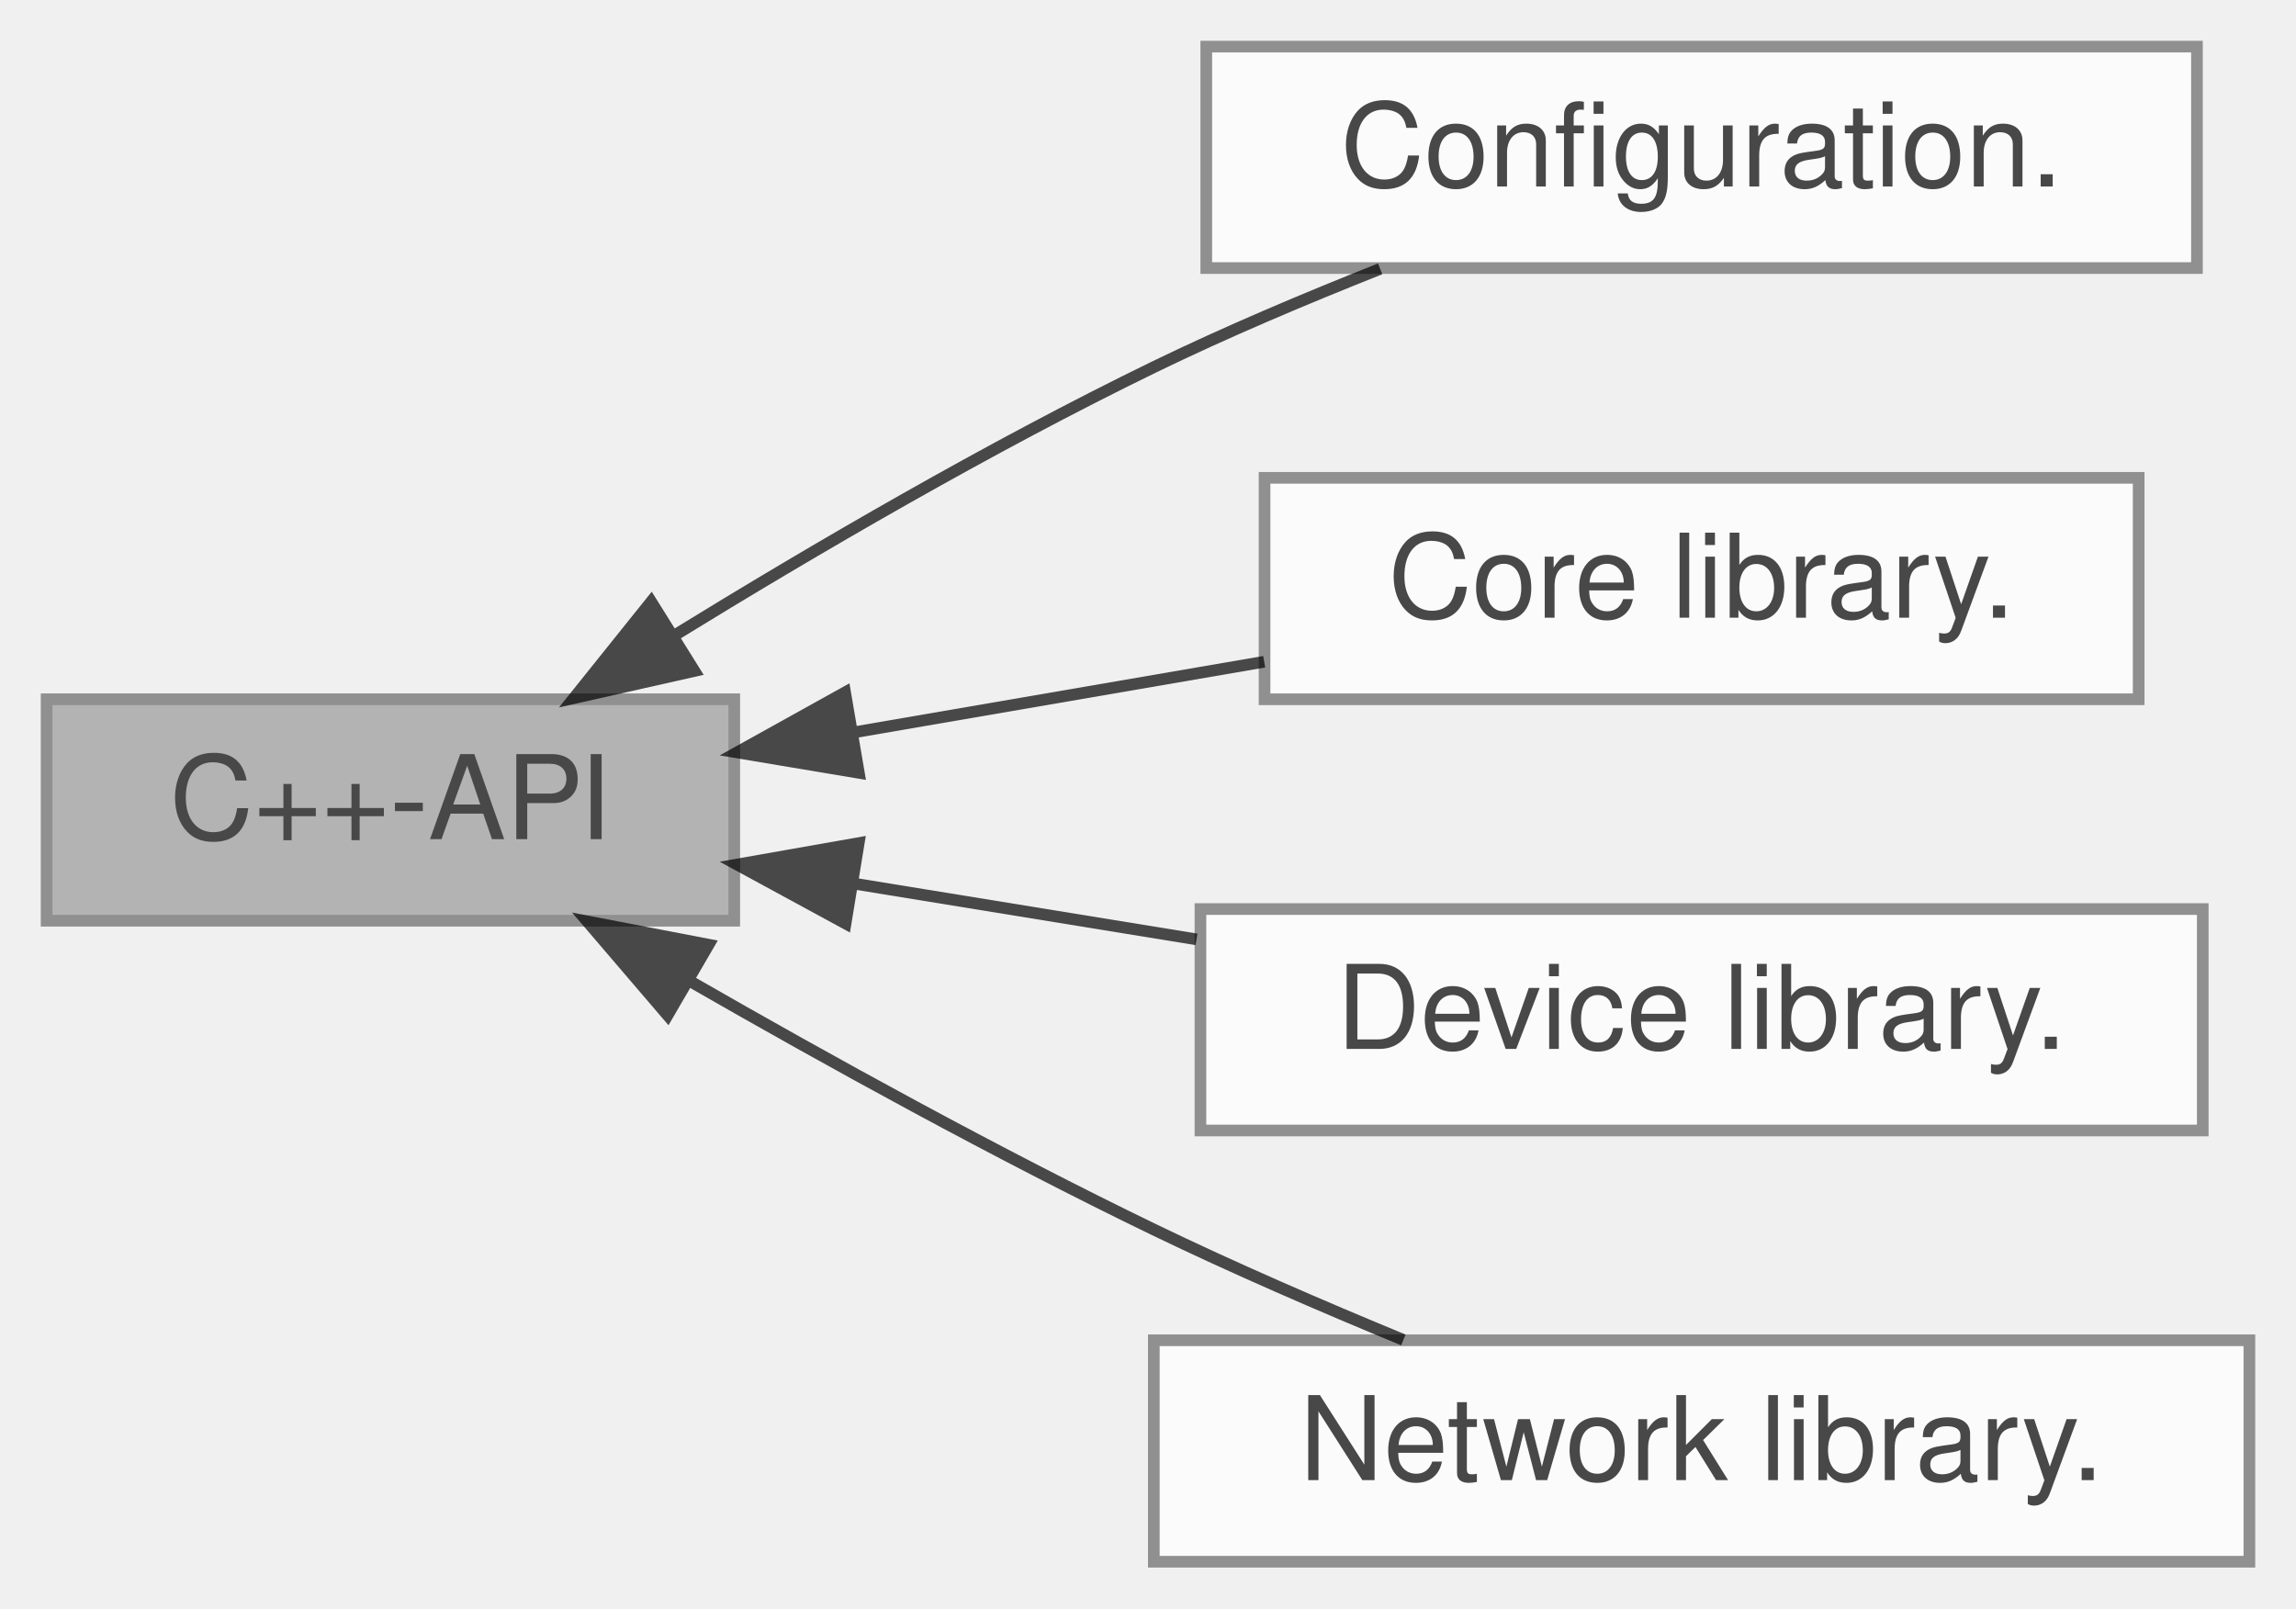
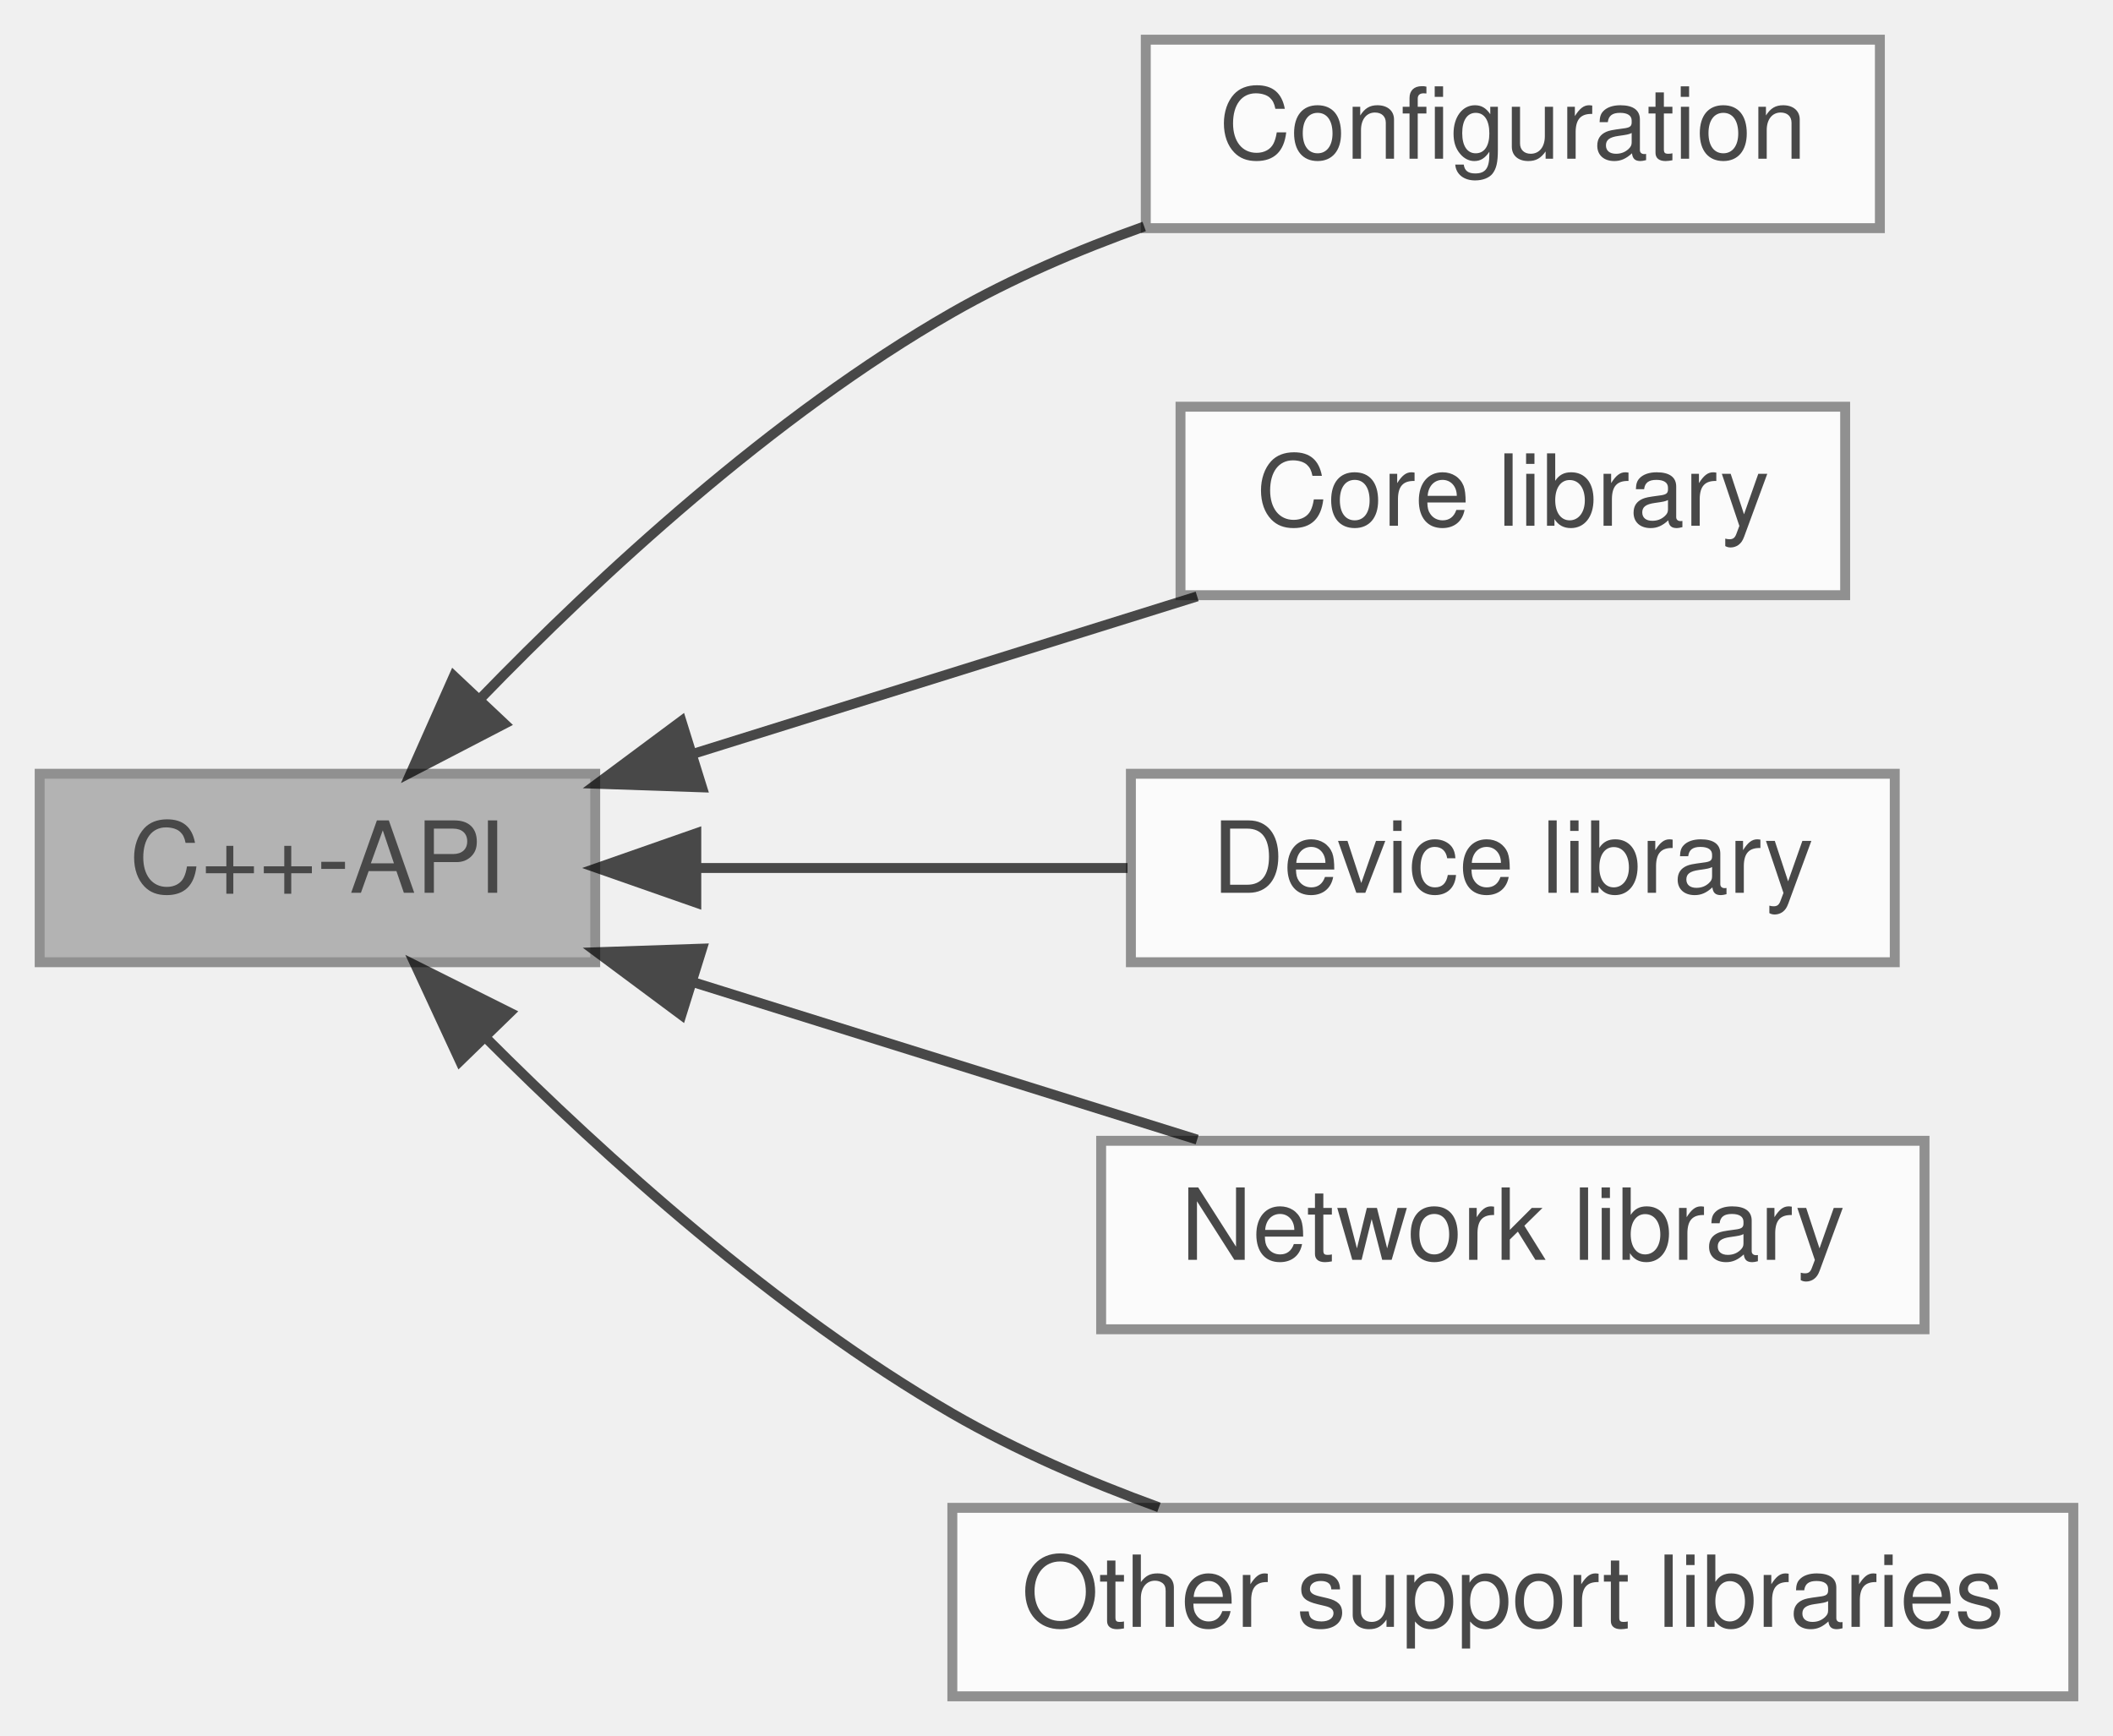
- <svg xmlns="http://www.w3.org/2000/svg" xmlns:xlink="http://www.w3.org/1999/xlink" width="197pt" height="138pt" viewBox="0.00 0.00 197.00 138.00">
+ <svg xmlns="http://www.w3.org/2000/svg" xmlns:xlink="http://www.w3.org/1999/xlink" width="213pt" height="175pt" viewBox="0.00 0.00 213.00 175.00">
  <svg id="main" version="1.1" xml:space="preserve">
    <style type="text/css">
.node, .edge {opacity: 0.7;}
.node.selected, .edge.selected {opacity: 1;}
.edge:hover path { stroke: red; }
.edge:hover polygon { stroke: red; fill: red; }
</style>
    <svg id="graph" class="graph">
-       <g id="graph0" class="graph" transform="scale(1 1) rotate(0) translate(4 134)">
+       <g id="graph0" class="graph" transform="scale(1 1) rotate(0) translate(4 171)">
        <g id="Node000001" class="node">
          <g id="a_Node000001">
-             <a xlink:title=" ">
-               <polygon fill="#999999" stroke="#666666" points="59,-74 0,-74 0,-55 59,-55 59,-74" />
-               <text text-anchor="middle" x="29.5" y="-62" font-family="Helvetica,sans-Serif" font-size="10.00">C++-API</text>
+             <a xlink:title="The C++ application programming interface.">
+               <polygon fill="#999999" stroke="#666666" points="56,-93 0,-93 0,-74 56,-74 56,-93" />
+               <text text-anchor="middle" x="28" y="-81" font-family="Helvetica,sans-Serif" font-size="10.00">C++-API</text>
            </a>
          </g>
        </g>
        <g id="Node000002" class="node">
          <g id="a_Node000002">
            <a xlink:href="group__api-config.html" target="_top" xlink:title=" ">
-               <polygon fill="white" stroke="#666666" points="184.5,-130 99.5,-130 99.5,-111 184.5,-111 184.5,-130" />
-               <text text-anchor="middle" x="142" y="-118" font-family="Helvetica,sans-Serif" font-size="10.00">Configuration.</text>
+               <polygon fill="white" stroke="#666666" points="185.5,-167 111.5,-167 111.5,-148 185.5,-148 185.5,-167" />
+               <text text-anchor="middle" x="148.5" y="-155" font-family="Helvetica,sans-Serif" font-size="10.00">Configuration</text>
            </a>
          </g>
        </g>
        <g id="edge1" class="edge">
-           <path fill="none" stroke="black" d="M53.8,-79.44C65.84,-86.85 80.94,-95.66 95,-102.5 101.17,-105.5 107.98,-108.38 114.42,-110.93" />
-           <polygon fill="black" stroke="black" points="55.58,-76.43 45.24,-74.1 51.87,-82.37 55.58,-76.43" />
+           <path fill="none" stroke="black" d="M44.44,-100.59C56.38,-112.91 73.87,-129.12 92,-139.5 97.98,-142.92 104.69,-145.8 111.34,-148.17" />
+           <polygon fill="black" stroke="black" points="46.85,-98.04 37.45,-93.16 41.75,-102.84 46.85,-98.04" />
        </g>
        <g id="Node000003" class="node">
          <g id="a_Node000003">
            <a xlink:href="group__api-core.html" target="_top" xlink:title=" ">
-               <polygon fill="white" stroke="#666666" points="179.5,-93 104.5,-93 104.5,-74 179.5,-74 179.5,-93" />
-               <text text-anchor="middle" x="142" y="-81" font-family="Helvetica,sans-Serif" font-size="10.00">Core library.</text>
+               <polygon fill="white" stroke="#666666" points="182,-130 115,-130 115,-111 182,-111 182,-130" />
+               <text text-anchor="middle" x="148.5" y="-118" font-family="Helvetica,sans-Serif" font-size="10.00">Core library</text>
            </a>
          </g>
        </g>
        <g id="edge2" class="edge">
-           <path fill="none" stroke="black" d="M69.37,-71.18C80.78,-73.15 93.21,-75.28 104.47,-77.22" />
-           <polygon fill="black" stroke="black" points="69.69,-67.69 59.24,-69.44 68.51,-74.59 69.69,-67.69" />
+           <path fill="none" stroke="black" d="M65.94,-95.03C82.23,-100.12 101.16,-106.03 116.68,-110.88" />
+           <polygon fill="black" stroke="black" points="66.77,-91.63 56.19,-91.99 64.69,-98.31 66.77,-91.63" />
        </g>
        <g id="Node000004" class="node">
          <g id="a_Node000004">
            <a xlink:href="group__api-device.html" target="_top" xlink:title=" ">
-               <polygon fill="white" stroke="#666666" points="185,-56 99,-56 99,-37 185,-37 185,-56" />
-               <text text-anchor="middle" x="142" y="-44" font-family="Helvetica,sans-Serif" font-size="10.00">Device library.</text>
+               <polygon fill="white" stroke="#666666" points="187,-93 110,-93 110,-74 187,-74 187,-93" />
+               <text text-anchor="middle" x="148.5" y="-81" font-family="Helvetica,sans-Serif" font-size="10.00">Device library</text>
            </a>
          </g>
        </g>
        <g id="edge3" class="edge">
-           <path fill="none" stroke="black" d="M69.23,-58.19C78.75,-56.64 88.98,-54.97 98.66,-53.4" />
-           <polygon fill="black" stroke="black" points="68.55,-54.76 59.24,-59.82 69.68,-61.66 68.55,-54.76" />
+           <path fill="none" stroke="black" d="M66.33,-83.5C80.14,-83.5 95.81,-83.5 109.66,-83.5" />
+           <polygon fill="black" stroke="black" points="66.19,-80 56.19,-83.5 66.19,-87 66.19,-80" />
        </g>
        <g id="Node000005" class="node">
          <g id="a_Node000005">
            <a xlink:href="group__api-network.html" target="_top" xlink:title=" ">
-               <polygon fill="white" stroke="#666666" points="189,-19 95,-19 95,0 189,0 189,-19" />
-               <text text-anchor="middle" x="142" y="-7" font-family="Helvetica,sans-Serif" font-size="10.00">Network library.</text>
+               <polygon fill="white" stroke="#666666" points="190,-56 107,-56 107,-37 190,-37 190,-56" />
+               <text text-anchor="middle" x="148.5" y="-44" font-family="Helvetica,sans-Serif" font-size="10.00">Network library</text>
            </a>
          </g>
        </g>
        <g id="edge4" class="edge">
-           <path fill="none" stroke="black" d="M55.26,-49.78C67.11,-42.97 81.61,-34.98 95,-28.5 101.85,-25.19 109.42,-21.91 116.41,-19.03" />
-           <polygon fill="black" stroke="black" points="53.28,-46.89 46.39,-54.94 56.8,-52.94 53.28,-46.89" />
+           <path fill="none" stroke="black" d="M65.94,-71.97C82.23,-66.88 101.16,-60.97 116.68,-56.12" />
+           <polygon fill="black" stroke="black" points="64.69,-68.69 56.19,-75.01 66.77,-75.37 64.69,-68.69" />
+         </g>
+         <g id="Node000006" class="node">
+           <g id="a_Node000006">
+             <a xlink:href="group__api-support.html" target="_top" xlink:title=" ">
+               <polygon fill="white" stroke="#666666" points="205,-19 92,-19 92,0 205,0 205,-19" />
+               <text text-anchor="middle" x="148.5" y="-7" font-family="Helvetica,sans-Serif" font-size="10.00">Other support libraries</text>
+             </a>
+           </g>
+         </g>
+         <g id="edge5" class="edge">
+           <path fill="none" stroke="black" d="M44.96,-66.4C56.94,-54.4 74.26,-38.75 92,-28.5 98.44,-24.78 105.72,-21.64 112.83,-19.05" />
+           <polygon fill="black" stroke="black" points="42.37,-64.04 37.91,-73.66 47.39,-68.92 42.37,-64.04" />
        </g>
      </g>
    </svg>
  </svg>
  <style type="text/css">

[data-mouse-over-selected='false'] { opacity: 0.7; }
[data-mouse-over-selected='true']  { opacity: 1.0; }

</style>
</svg>
